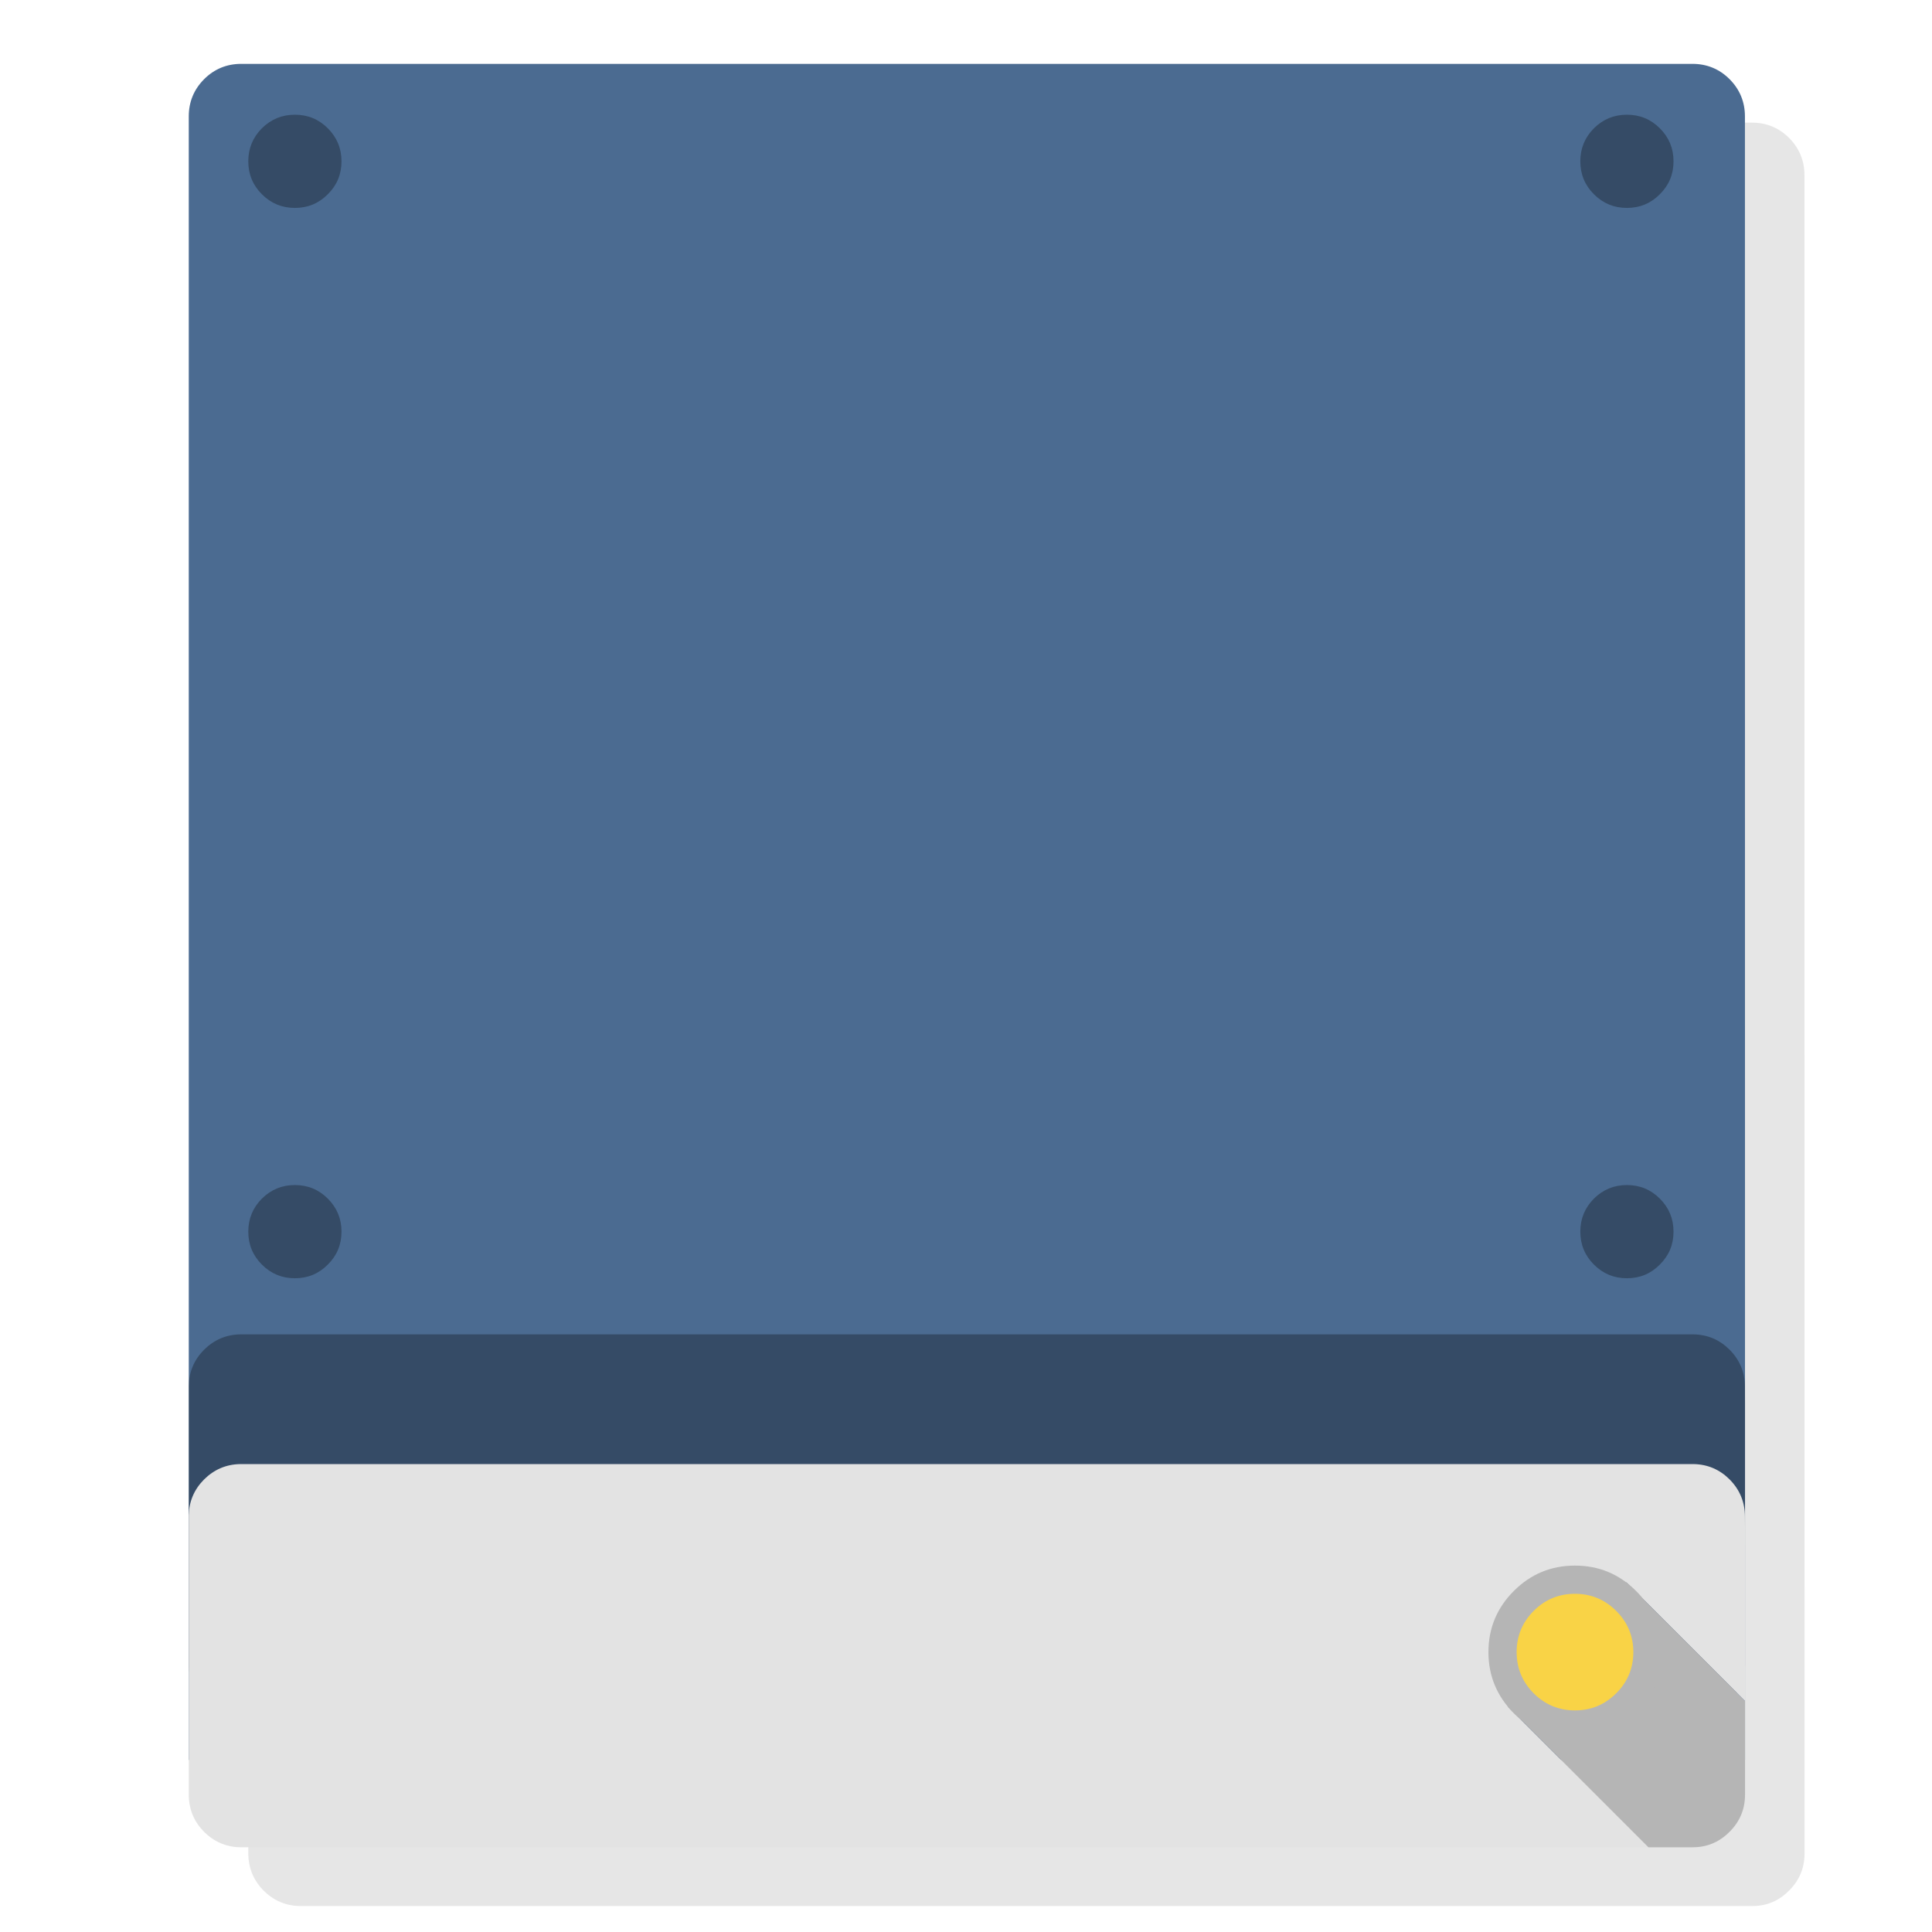
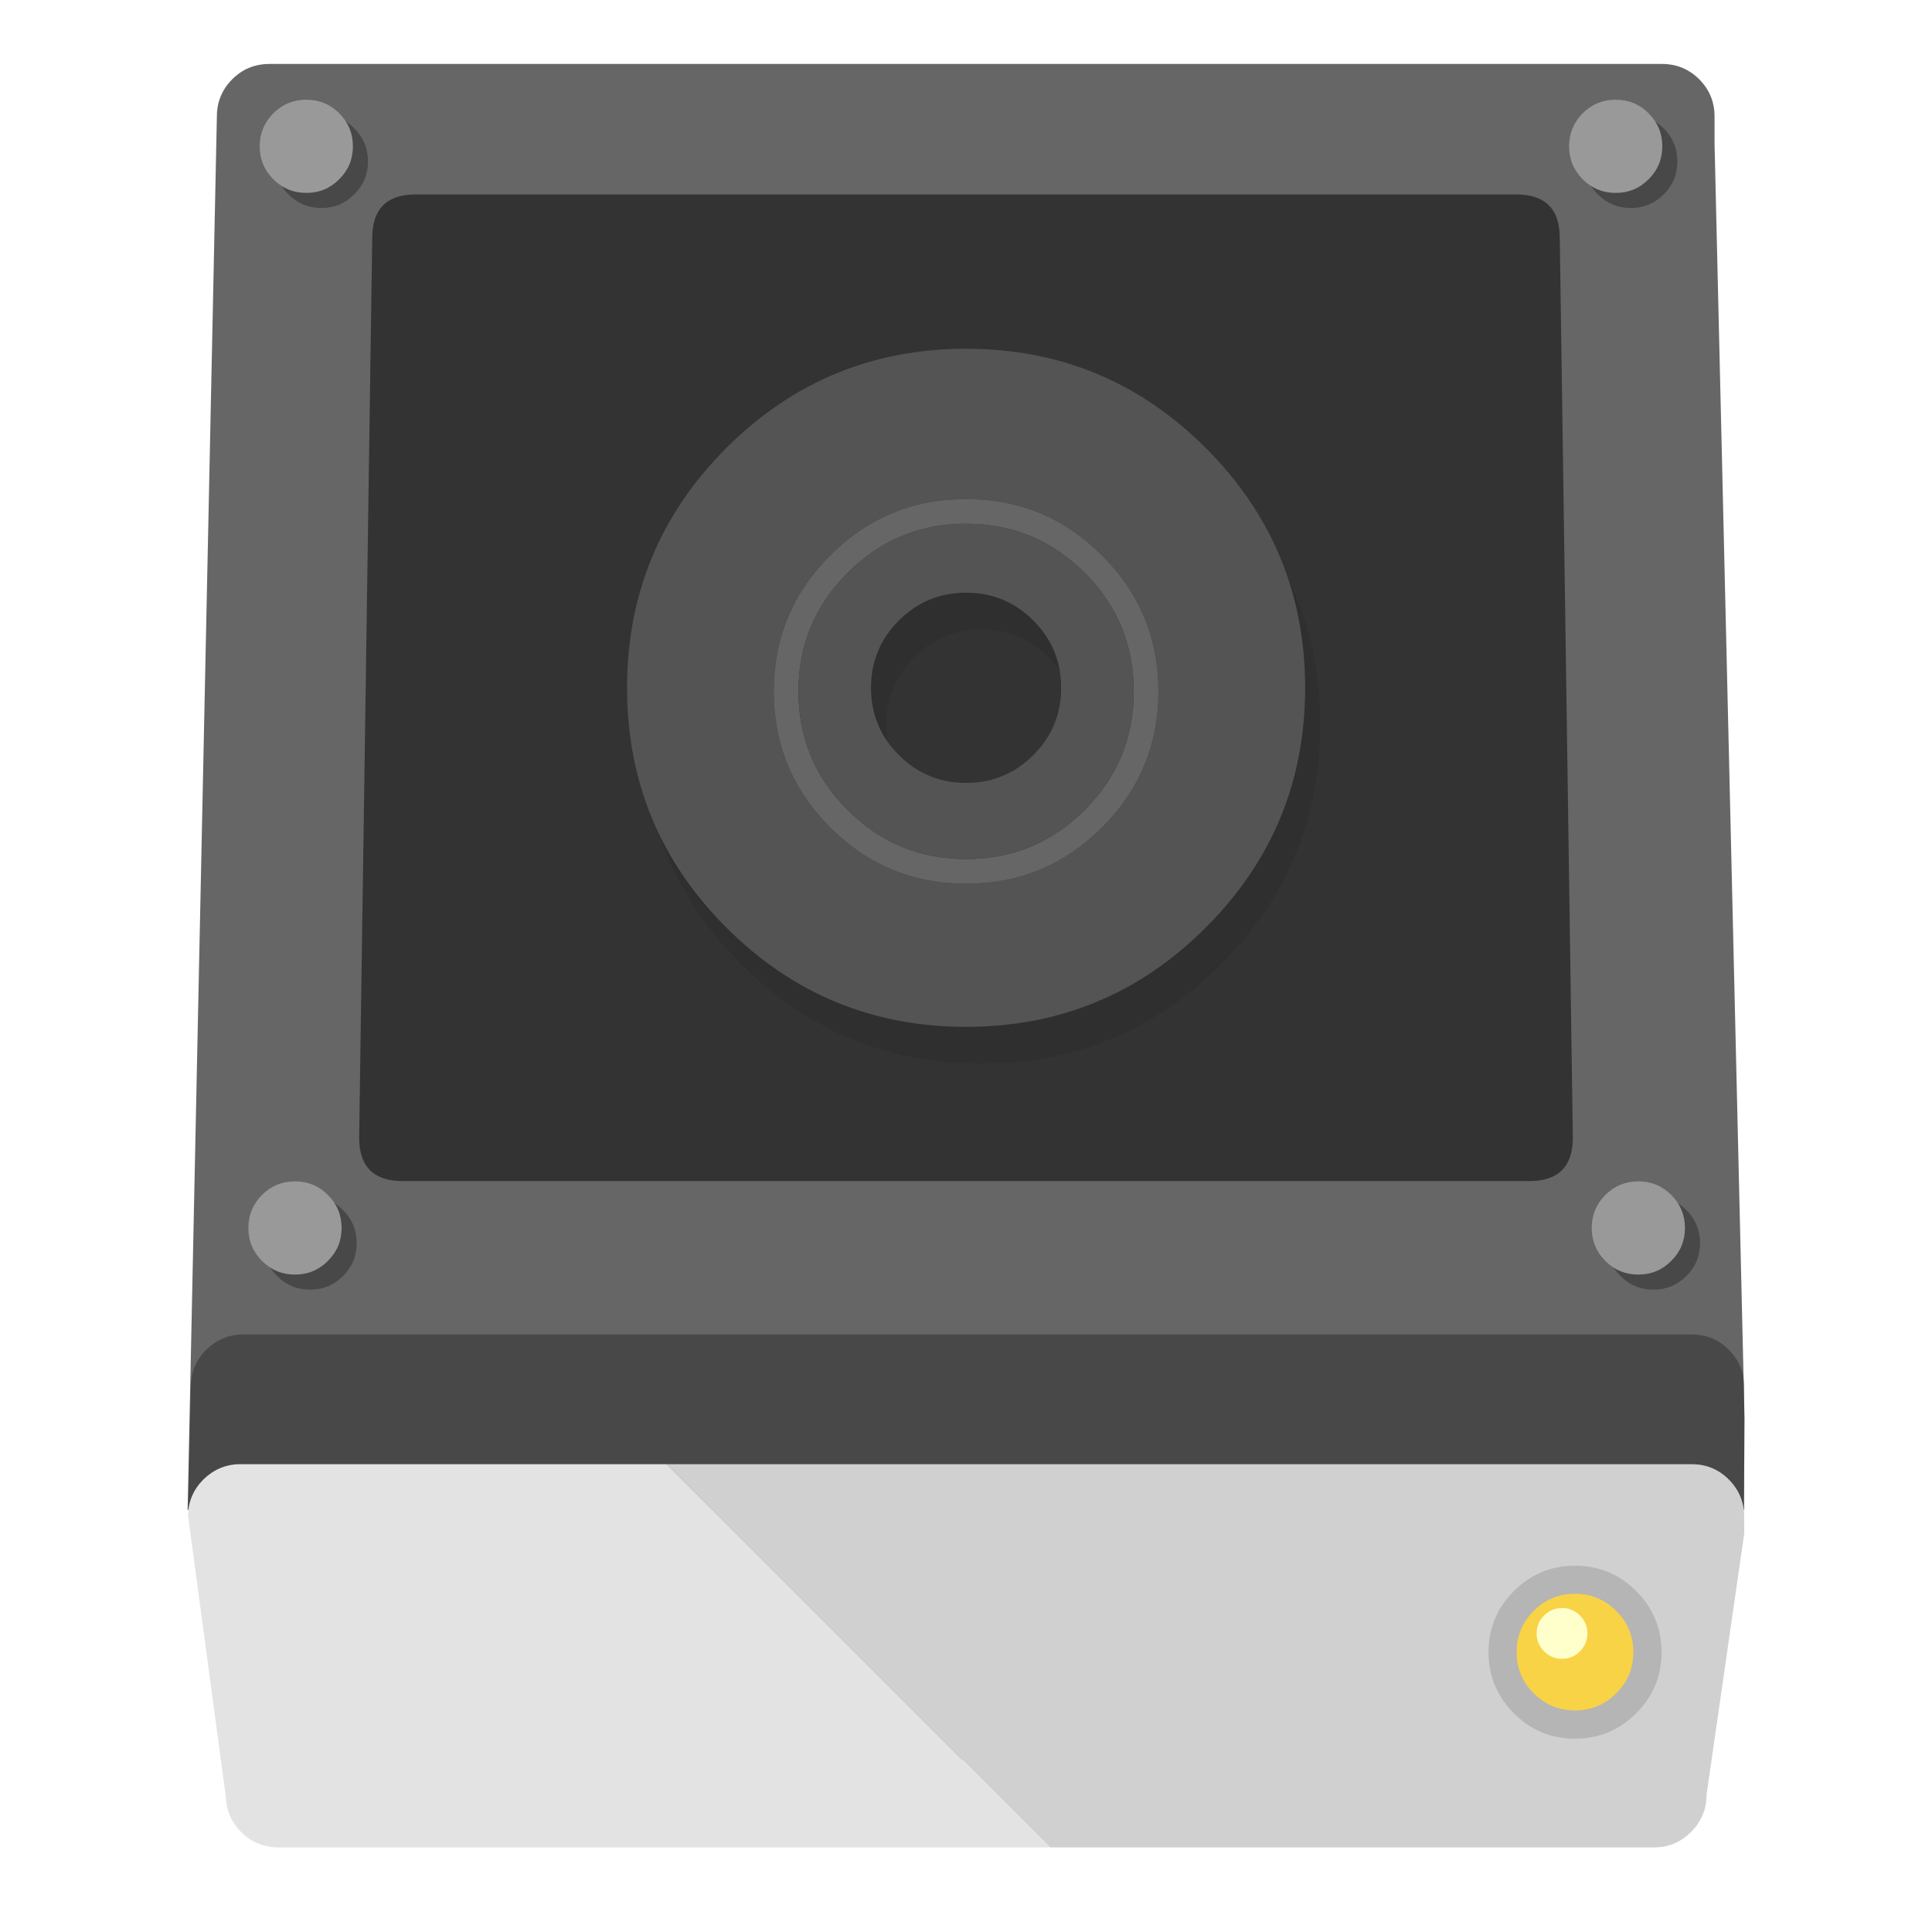
- <svg xmlns="http://www.w3.org/2000/svg" id="DRIVE-Internal" image-rendering="optimizeSpeed" baseProfile="basic" version="1.1" style="background-color:#FFFFFF" x="0px" y="0px" width="1024px" height="1024px" viewBox="0 0 1024 1024" enable-background="new 0 0 1024 1024">
+ <svg xmlns="http://www.w3.org/2000/svg" id="DRIVE-Internal" image-rendering="optimizeSpeed" baseProfile="basic" version="1.1" style="background-color:#ffffff" x="0px" y="0px" width="1024px" height="1024px" viewBox="0 0 1024 1024" enable-background="new 0 0 1024 1024">
  <defs transform="matrix(1 0 0 1 0 0) " />
-   <g id="Calque.__203">
+   <g id="Calque.__206">
    <g id="shape">
-       <path id="path" fill="#000000" fill-opacity="0.098" d="M956.4,92.85 C956.4,85.2 953.7,78.6 948.3,73.15 Q940.15,65 928.55,65 L844.9,65 789.8,65 399.65,65 218.25,65 177.75,65 159.45,65 C151.75,65 145.15,67.7 139.7,73.15 134.3,78.6 131.6,85.2 131.6,92.85 L131.6,842.35 131.6,879.1 131.6,946.45 131.6,983.2 C131.65,983.95 131.7,984.65 131.75,985.4 132.4,991.8 135.05,997.35 139.7,1002.05 144.3,1006.65 149.7,1009.3 155.85,1010.05 157,1010.2 158.2,1010.25 159.45,1010.25 L928.6,1010.25 C930.1,1010.25 931.55,1010.15 933,1009.95 938.85,1009.1 943.9,1006.45 948.25,1002.05 950.3,1000 952,997.8 953.25,995.45 954.9,992.4 955.95,989.05 956.3,985.4 956.4,984.45 956.45,983.45 956.45,982.4 L956.4,107.3 956.4,101.55 956.4,92.85z" />
-     </g>
-   </g>
-   <g id="Calque.__204">
-     <g id="shape2">
-       <path id="path1" fill="#4B6B91" fill-opacity="1" d="M916.75,42 C911.3,36.55 904.7,33.85 897,33.85 L813.35,33.85 758.25,33.85 368.1,33.85 186.7,33.85 146.2,33.85 127.9,33.85 C120.2,33.85 113.6,36.55 108.15,42 102.75,47.45 100.05,54.05 100.05,61.7 L100.05,932.8 924.9,932.8 924.9,928.8 924.85,76.15 924.85,70.4 924.85,61.7 C924.85,54.05 922.15,47.45 916.75,42z" />
-     </g>
-   </g>
-   <g id="Calque.__205">
-     <g id="shape4">
-       <path id="path2" fill="#000000" fill-opacity="0.298" d="M916.75,715.4 C911.5,710.15 905.15,707.4 897.75,707.25 L127.2,707.25 C119.8,707.4 113.45,710.15 108.15,715.4 102.9,720.7 100.2,727.05 100.05,734.4 L100.05,883.3 C100.1,884.05 100.15,884.75 100.2,885.5 Q101.15,895.1 108.15,902.15 C112.75,906.75 118.15,909.4 124.3,910.15 125.5,910.3 126.7,910.35 127.9,910.35 L897.05,910.35 C898.6,910.35 900.1,910.25 901.45,910.05 907.4,909.15 912.4,906.5 916.7,902.15 918.8,900.1 920.45,897.85 921.7,895.55 923.4,892.4 924.4,889.1 924.75,885.5 924.85,884.55 924.9,883.55 924.9,882.5 L924.9,743.8 924.85,735.1 C924.85,727.45 922.15,720.85 916.75,715.4z" />
-     </g>
-   </g>
-   <g id="Calque.__206">
-     <g id="shape6">
-       <path id="path3" fill="#E3E3E3" fill-opacity="1" d="M916.75,784.15 C911.5,778.9 905.15,776.15 897.75,776 L127.2,776 C119.8,776.15 113.45,778.9 108.15,784.15 102.9,789.45 100.2,795.8 100.05,803.15 L100.05,952.025 L100.05,952.05 C100.1,952.8 100.15,953.5 100.2,954.25 Q101.15,963.85 108.15,970.9 C112.75,975.5 118.15,978.15 124.3,978.9 125.5,979.05 126.7,979.1 127.9,979.1 L873.7,979.1 799.35,904.75 862,838.7 924.9,901.6 924.9,812.55 924.85,803.85 C924.85,796.2 922.15,789.6 916.75,784.15z" />
-       <path id="path4" fill="#B5B5B5" fill-opacity="1" d="M897.05,979.1 C898.6,979.1 900.1,979 901.45,978.8 907.4,977.9 912.4,975.25 916.7,970.9 918.8,968.85 920.45,966.6 921.7,964.3 923.4,961.15 924.4,957.85 924.75,954.25 924.85,953.3 924.9,952.3 924.9,951.25 L924.9,901.6 862,838.7 799.35,904.75 873.7,979.1 897.05,979.1z" />
+       <path id="path" fill="#666666" fill-opacity="1" d="M908.75,70.45 L908.75,61.75 C908.75,54.1 906.05,47.5 900.65,42.05 895.2,36.6 888.65,33.9 880.9,33.9 L161.1,33.9 142.8,33.9 C135.05,33.9 128.5,36.6 123.05,42.05 117.65,47.5 114.95,54.1 114.95,61.75 L99.45,800.25 121.1,799.2 121.1,808.25 254.95,808.25 259.45,932.85 826.1,932.85 826.1,810.25 880.2,810.25 898.7,810.25 898.7,799.7 924.3,800.25 924.65,752.15 924.2,733.1 908.75,76.2 908.75,70.45z" />
    </g>
  </g>
  <g id="Calque.__207">
-     <g id="shape10">
-       <path id="path5" fill="#B5B5B5" fill-opacity="1" d="M880.6,875.65 C880.6,862.95 876.1,852.15 867.15,843.25 858.25,834.3 847.45,829.8 834.75,829.8 Q815.8,829.8 802.35,843.25 C793.45,852.15 788.9,862.95 788.9,875.65 788.9,888.3 793.45,899.1 802.35,908.05 811.3,916.95 822.1,921.5 834.75,921.5 847.45,921.5 858.25,916.95 867.15,908.05 876.1,899.1 880.6,888.3 880.6,875.65z" />
+     <g id="shape2">
+       <path id="path1" fill="#000000" fill-opacity="0.298" d="M916.35,715.45 Q908.45,707.55 897.35,707.3 L128.3,707.3 C120.95,707.45 114.6,710.2 109.25,715.45 104,720.75 101.3,727.1 101.15,734.45 L99.65,800.25 924.5,800.25 924.45,735.15 C924.45,727.5 921.75,720.9 916.35,715.45z" />
    </g>
  </g>
  <g id="Calque.__208">
-     <g id="shape12">
-       <path id="path6" fill="#F9D346" fill-opacity="1" d="M834.75,844.75 C826.25,844.75 818.9,847.75 812.9,853.8 806.9,859.8 803.85,867.1 803.85,875.65 803.85,884.2 806.9,891.5 812.9,897.5 818.9,903.5 826.25,906.55 834.75,906.55 843.3,906.55 850.6,903.5 856.6,897.5 862.65,891.5 865.7,884.2 865.7,875.65 865.7,867.1 862.65,859.8 856.6,853.8 Q847.55,844.75 834.75,844.75z" />
+     <g id="Symbole.__203_1" overflow="visible">
+       <g id="Calque.__219">
+         <g id="shape48">
+           <path id="path36" fill="#333333" fill-opacity="1" d="M826.709,126.158 Q826.709,103.051 803.603,103.051 L220.397,103.051 C204.974,103.051 197.291,110.734 197.291,126.158 L190.359,602.9 C190.359,618.324 198.042,626.007 213.466,626.007 L810.534,626.007 C825.958,626.007 833.641,618.324 833.641,602.9 L826.709,126.158z" />
+         </g>
+       </g>
    </g>
  </g>
  <g id="Calque.__209">
-     <g id="shape14">
-       <path id="path7" fill="#000000" fill-opacity="0.298" d="M844.8,68 C840,72.85 837.6,78.65 837.6,85.5 837.6,92.35 840,98.15 844.8,102.95 849.65,107.8 855.45,110.2 862.3,110.2 869.15,110.2 874.95,107.8 879.75,102.95 884.6,98.15 887,92.35 887,85.5 887,78.65 884.6,72.85 879.75,68 874.95,63.2 869.15,60.8 862.3,60.8 855.45,60.8 849.65,63.2 844.8,68z M879.75,635.3 C874.95,630.5 869.15,628.1 862.3,628.1 855.45,628.1 849.65,630.5 844.8,635.3 840,640.15 837.6,645.95 837.6,652.8 837.6,659.65 840,665.45 844.8,670.25 849.65,675.1 855.45,677.5 862.3,677.5 869.15,677.5 874.95,675.1 879.75,670.25 884.6,665.45 887,659.65 887,652.8 887,645.95 884.6,640.15 879.75,635.3z M181,85.5 Q181,75.25 173.75,68 C168.95,63.2 163.15,60.8 156.3,60.8 149.45,60.8 143.65,63.2 138.8,68 134,72.85 131.6,78.65 131.6,85.5 131.6,92.35 134,98.15 138.8,102.95 143.65,107.8 149.45,110.2 156.3,110.2 163.15,110.2 168.95,107.8 173.75,102.95 178.6,98.15 181,92.35 181,85.5z M156.3,628.1 C149.45,628.1 143.65,630.5 138.8,635.3 134,640.15 131.6,645.95 131.6,652.8 131.6,659.65 134,665.45 138.8,670.25 143.65,675.1 149.45,677.5 156.3,677.5 163.15,677.5 168.95,675.1 173.75,670.25 178.6,665.45 181,659.65 181,652.8 181,645.95 178.6,640.15 173.75,635.3 168.95,630.5 163.15,628.1 156.3,628.1z" />
+     <g id="shape4">
+       <path id="path2" fill="#2F2F2F" fill-opacity="1" d="M392.95,256.95 C357.9,292.05 340.35,334.4 340.35,384.05 340.35,433.7 357.9,476.05 392.95,511.1 428.05,546.2 470.4,563.75 520.05,563.75 569.7,563.75 612.05,546.2 647.1,511.1 682.2,476.05 699.75,433.7 699.75,384.05 699.75,334.4 682.2,292.05 647.1,256.95 612.05,221.9 569.7,204.35 520.05,204.35 470.4,204.35 428.05,221.9 392.95,256.95z M484.4,348.4 C494.25,338.55 506.1,333.65 520.05,333.65 534,333.65 545.85,338.55 555.7,348.4 565.55,358.25 570.45,370.1 570.45,384.05 570.45,398 565.55,409.85 555.7,419.7 545.85,429.55 534,434.45 520.05,434.45 506.1,434.45 494.25,429.55 484.4,419.7 474.55,409.85 469.65,398 469.65,384.05 Q469.65,363.15 484.4,348.4z" />
+     </g>
+   </g>
+   <g id="Calque.__210">
+     <g id="shape9">
+       <path id="path6" fill="#545454" fill-opacity="1" d="M384.95,237.45 C349.9,272.55 332.35,314.9 332.35,364.55 332.35,414.2 349.9,456.55 384.95,491.6 420.05,526.7 462.4,544.25 512.05,544.25 561.7,544.25 604.05,526.7 639.1,491.6 674.2,456.55 691.75,414.2 691.75,364.55 691.75,314.9 674.2,272.55 639.1,237.45 604.05,202.4 561.7,184.85 512.05,184.85 462.4,184.85 420.05,202.4 384.95,237.45z M440,294.4 C459.9,274.45 483.9,264.5 512.05,264.5 540.2,264.5 564.2,274.45 584.15,294.4 604.05,314.3 614,338.3 614,366.45 614,394.6 604.05,418.6 584.15,438.55 564.2,458.45 540.2,468.4 512.05,468.4 483.9,468.4 459.9,458.45 440,438.55 420.05,418.6 410.1,394.6 410.1,366.45 410.1,338.3 420.05,314.3 440,294.4z" />
+       <path id="path7" fill="#666666" fill-opacity="1" d="M440,294.4 C420.05,314.3 410.1,338.3 410.1,366.45 410.1,394.6 420.05,418.6 440,438.55 459.9,458.45 483.9,468.4 512.05,468.4 540.2,468.4 564.2,458.45 584.15,438.55 604.05,418.6 614,394.6 614,366.45 614,338.3 604.05,314.3 584.15,294.4 564.2,274.45 540.2,264.5 512.05,264.5 483.9,264.5 459.9,274.45 440,294.4z M449.25,303.65 C466.6,286.3 487.5,277.6 512.05,277.6 536.6,277.6 557.55,286.3 574.9,303.65 592.25,321 600.9,341.9 600.9,366.45 600.9,391 592.25,411.95 574.9,429.3 557.55,446.65 536.6,455.3 512.05,455.3 487.5,455.3 466.6,446.65 449.25,429.3 431.9,411.95 423.2,391 423.2,366.45 423.2,341.9 431.9,321 449.25,303.65z" />
+       <path id="path10" fill="#545454" fill-opacity="1" d="M449.25,303.65 C431.9,321 423.2,341.9 423.2,366.45 423.2,391 431.9,411.95 449.25,429.3 466.6,446.65 487.5,455.3 512.05,455.3 536.6,455.3 557.55,446.65 574.9,429.3 592.25,411.95 600.9,391 600.9,366.45 600.9,341.9 592.25,321 574.9,303.65 557.55,286.3 536.6,277.6 512.05,277.6 487.5,277.6 466.6,286.3 449.25,303.65z M476.4,328.9 C486.25,319.05 498.1,314.15 512.05,314.15 526,314.15 537.85,319.05 547.7,328.9 557.55,338.75 562.45,350.6 562.45,364.55 562.45,378.5 557.55,390.35 547.7,400.2 537.85,410.05 526,414.95 512.05,414.95 498.1,414.95 486.25,410.05 476.4,400.2 466.55,390.35 461.65,378.5 461.65,364.55 Q461.65,343.65 476.4,328.9z" />
+     </g>
+   </g>
+   <g id="Calque.__211">
+     <g id="shape20">
+       <path id="path16" fill="#D0D0D0" fill-opacity="1" d="M916.35,784.2 Q908.45,776.3 897.35,776.05 L353.45,776.05 556.55,979.15 876.65,979.15 C878.25,979.15 879.7,979.05 881.05,978.85 886.9,978 891.95,975.35 896.3,970.95 898.3,969 899.95,966.8 901.3,964.35 903,961.2 904,957.85 904.35,954.3 904.45,953.35 904.5,952.35 904.5,951.3 L924.5,812.6 924.45,803.9 C924.45,796.25 921.75,789.65 916.35,784.2z" />
+       <path id="path17" fill="#E3E3E3" fill-opacity="1" d="M126.8,776.05 C119.45,776.2 113.1,778.95 107.75,784.2 102.5,789.5 99.8,795.85 99.65,803.2 L119.65,952.1 119.8,954.3 C120.45,960.7 123.1,966.25 127.75,970.95 132.3,975.5 137.7,978.2 143.9,978.95 144.95,979.1 146.15,979.15 147.5,979.15 L556.55,979.15 353.45,776.05 126.8,776.05z" />
+     </g>
+   </g>
+   <g id="Calque.__212">
+     <g id="shape24">
+       <path id="path18" fill="#B5B5B5" fill-opacity="1" d="M880.65,875.7 C880.65,863 876.15,852.2 867.2,843.3 858.3,834.35 847.5,829.85 834.8,829.85 Q815.85,829.85 802.4,843.3 C793.5,852.2 788.95,863 788.95,875.7 788.95,888.35 793.5,899.15 802.4,908.1 811.35,917 822.15,921.55 834.8,921.55 847.5,921.55 858.3,917 867.2,908.1 876.15,899.15 880.65,888.35 880.65,875.7z" />
+     </g>
+   </g>
+   <g id="Calque.__213">
+     <g id="Symbole.__205_1" overflow="visible">
+       <g id="Calque.__220">
+         <g id="shape49">
+           <path id="path37" fill="#F9D346" fill-opacity="1" d="M856.6,853.8 Q847.55,844.75 834.75,844.75 C826.25,844.75 818.9,847.75 812.9,853.8 806.9,859.8 803.85,867.1 803.85,875.65 803.85,884.2 806.9,891.5 812.9,897.5 818.9,903.5 826.25,906.55 834.75,906.55 843.3,906.55 850.6,903.5 856.6,897.5 862.65,891.5 865.7,884.2 865.7,875.65 865.7,867.1 862.65,859.8 856.6,853.8z" />
+         </g>
+       </g>
+       <g id="Calque.__221">
+         <g id="shape50">
+           <path id="path38" fill="#FFFFCC" fill-opacity="1" d="M837.4,875.25 Q841.35,871.3 841.35,865.75 C841.35,862.05 840.05,858.9 837.4,856.25 834.75,853.6 831.6,852.3 827.9,852.3 824.2,852.3 821.05,853.6 818.4,856.25 815.75,858.9 814.45,862.05 814.45,865.75 814.45,869.45 815.75,872.6 818.4,875.25 821.05,877.9 824.2,879.2 827.9,879.2 831.6,879.2 834.75,877.9 837.4,875.25z" />
+         </g>
+       </g>
+     </g>
+   </g>
+   <g id="Calque.__214">
+     <g id="shape26">
+       <path id="path19" fill="#000000" fill-opacity="0.298" d="M846.85,68.05 C842.05,72.9 839.65,78.7 839.65,85.55 839.65,92.4 842.05,98.2 846.85,103 851.7,107.85 857.5,110.25 864.35,110.25 871.2,110.25 877,107.85 881.8,103 886.65,98.2 889.05,92.4 889.05,85.55 889.05,78.7 886.65,72.9 881.8,68.05 877,63.25 871.2,60.85 864.35,60.85 857.5,60.85 851.7,63.25 846.85,68.05z M893.8,676.3 C898.65,671.5 901.05,665.7 901.05,658.85 901.05,652 898.65,646.2 893.8,641.35 889,636.55 883.2,634.15 876.35,634.15 869.5,634.15 863.7,636.55 858.85,641.35 854.05,646.2 851.65,652 851.65,658.85 851.65,665.7 854.05,671.5 858.85,676.3 863.7,681.15 869.5,683.55 876.35,683.55 883.2,683.55 889,681.15 893.8,676.3z M195.05,85.55 C195.05,78.7 192.65,72.9 187.8,68.05 183,63.25 177.2,60.85 170.35,60.85 163.5,60.85 157.7,63.25 152.85,68.05 148.05,72.9 145.65,78.7 145.65,85.55 145.65,92.4 148.05,98.2 152.85,103 157.7,107.85 163.5,110.25 170.35,110.25 177.2,110.25 183,107.85 187.8,103 192.65,98.2 195.05,92.4 195.05,85.55z M139.65,658.85 C139.65,665.7 142.05,671.5 146.85,676.3 151.7,681.15 157.5,683.55 164.35,683.55 171.2,683.55 177,681.15 181.8,676.3 186.65,671.5 189.05,665.7 189.05,658.85 Q189.05,648.6 181.8,641.35 C177,636.55 171.2,634.15 164.35,634.15 157.5,634.15 151.7,636.55 146.85,641.35 142.05,646.2 139.65,652 139.65,658.85z" />
+     </g>
+   </g>
+   <g id="Calque.__215">
+     <g id="shape34">
+       <path id="path26" fill="#999999" fill-opacity="1" d="M831.65,77.55 C831.65,84.4 834.05,90.2 838.85,95 843.7,99.85 849.5,102.25 856.35,102.25 863.2,102.25 869,99.85 873.8,95 878.65,90.2 881.05,84.4 881.05,77.55 881.05,70.7 878.65,64.9 873.8,60.05 869,55.25 863.2,52.85 856.35,52.85 849.5,52.85 843.7,55.25 838.85,60.05 834.05,64.9 831.65,70.7 831.65,77.55z M868.35,626.15 C861.5,626.15 855.7,628.55 850.85,633.35 846.05,638.2 843.65,644 843.65,650.85 843.65,657.7 846.05,663.5 850.85,668.3 855.7,673.15 861.5,675.55 868.35,675.55 875.2,675.55 881,673.15 885.8,668.3 890.65,663.5 893.05,657.7 893.05,650.85 893.05,644 890.65,638.2 885.8,633.35 881,628.55 875.2,626.15 868.35,626.15z M179.8,60.05 C175,55.25 169.2,52.85 162.35,52.85 155.5,52.85 149.7,55.25 144.85,60.05 140.05,64.9 137.65,70.7 137.65,77.55 137.65,84.4 140.05,90.2 144.85,95 149.7,99.85 155.5,102.25 162.35,102.25 169.2,102.25 175,99.85 179.8,95 184.65,90.2 187.05,84.4 187.05,77.55 187.05,70.7 184.65,64.9 179.8,60.05z M156.35,626.15 C149.5,626.15 143.7,628.55 138.85,633.35 134.05,638.2 131.65,644 131.65,650.85 131.65,657.7 134.05,663.5 138.85,668.3 143.7,673.15 149.5,675.55 156.35,675.55 163.2,675.55 169,673.15 173.8,668.3 178.65,663.5 181.05,657.7 181.05,650.85 Q181.05,640.6 173.8,633.35 C169,628.55 163.2,626.15 156.35,626.15z" />
    </g>
  </g>
</svg>
